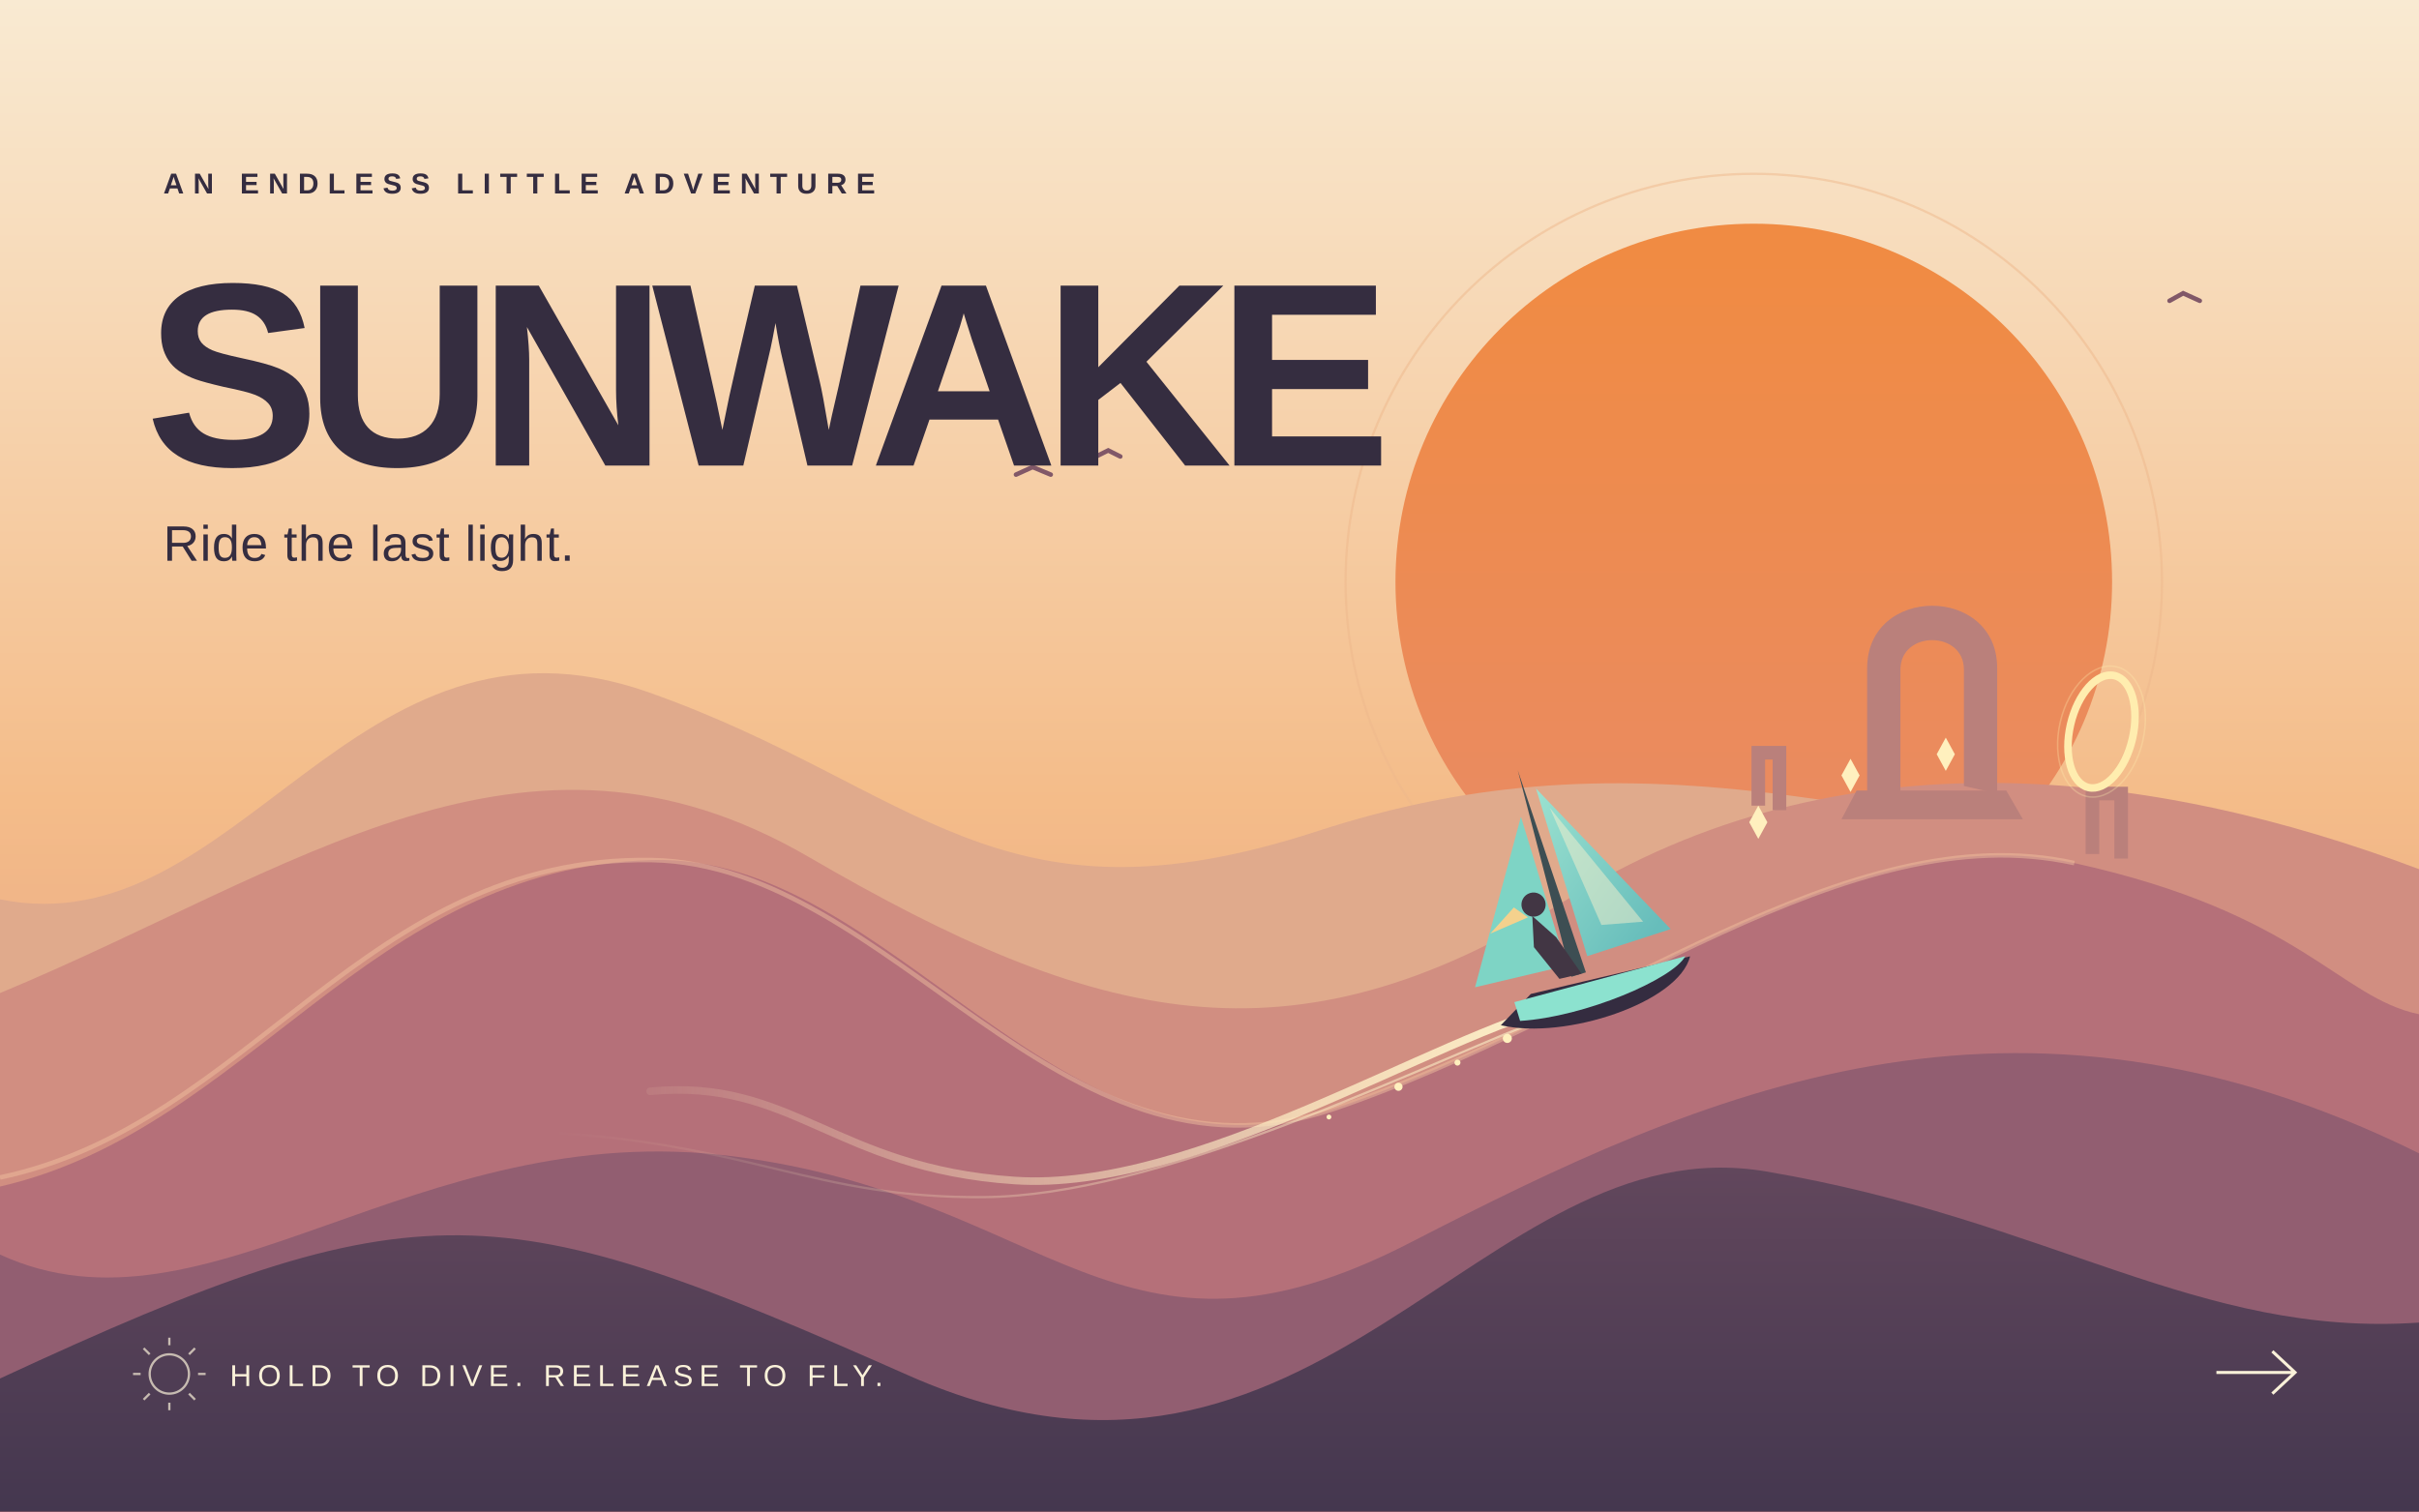
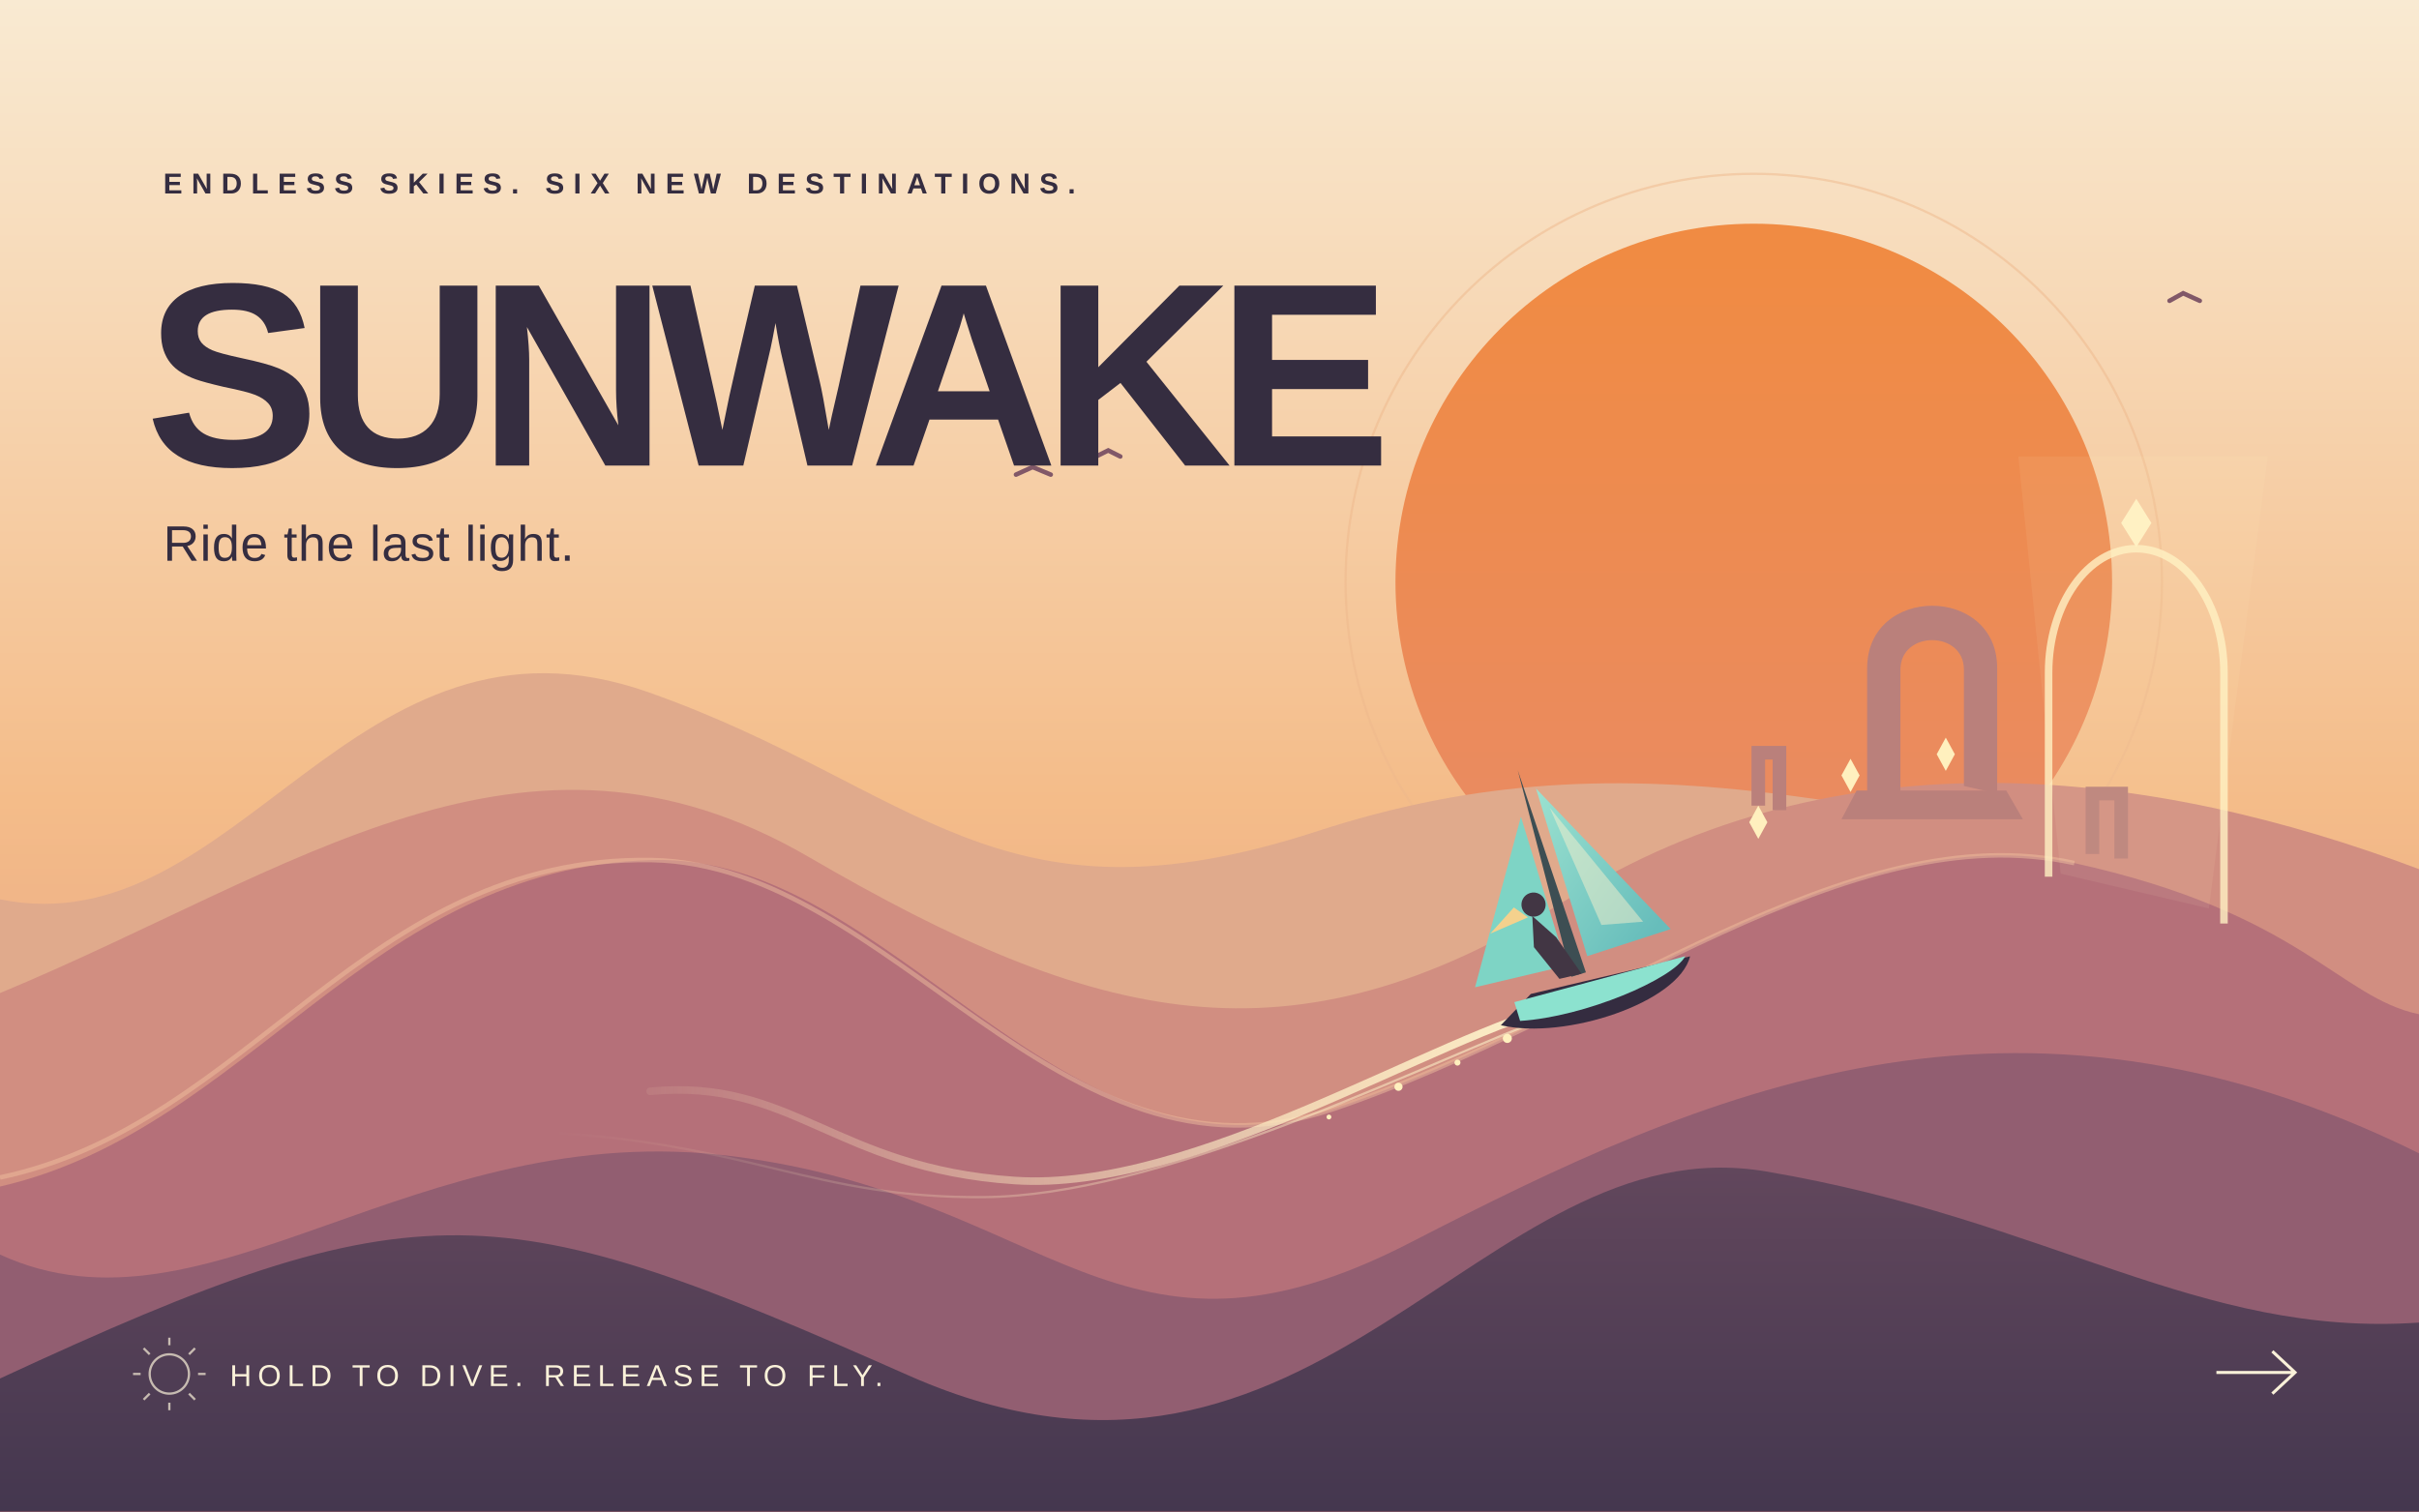
<svg xmlns="http://www.w3.org/2000/svg" width="1600" height="1000" viewBox="0 0 1600 1000" fill="none" role="img" aria-labelledby="title desc">
  <defs>
    <linearGradient id="sky" x1="800" y1="0" x2="800" y2="1000" gradientUnits="userSpaceOnUse">
      <stop stop-color="#f9ead2" />
      <stop offset=".53" stop-color="#f4bc89" />
      <stop offset="1" stop-color="#dc8d81" />
    </linearGradient>
    <linearGradient id="sun" x1="1150" y1="172" x2="1150" y2="645" gradientUnits="userSpaceOnUse">
      <stop stop-color="#f08b43" />
      <stop offset="1" stop-color="#e88b69" />
    </linearGradient>
    <linearGradient id="front" x1="800" y1="640" x2="800" y2="1000" gradientUnits="userSpaceOnUse">
      <stop stop-color="#735064" />
      <stop offset="1" stop-color="#44374f" />
    </linearGradient>
    <linearGradient id="sail" x1="974" y1="509" x2="1080" y2="647" gradientUnits="userSpaceOnUse">
      <stop stop-color="#b4f3da" />
      <stop offset="1" stop-color="#67bdbb" />
    </linearGradient>
    <linearGradient id="trail" x1="368" y1="712" x2="1060" y2="701" gradientUnits="userSpaceOnUse">
      <stop stop-color="#ffebbd" stop-opacity="0" />
      <stop offset="1" stop-color="#fff6cd" />
    </linearGradient>
  </defs>
  <path fill="url(#sky)" d="M0 0h1600v1000H0z" />
  <circle cx="1160" cy="385" r="270" stroke="#eeb98c" stroke-opacity=".5" stroke-width="1.5" />
  <circle cx="1160" cy="385" r="237" fill="url(#sun)" />
  <path d="M0 595C158 627 233 389 429 458c178 63 230 161 442 92s373-15 729 60v390H0Z" fill="#e0aa8c" />
  <path d="M0 657c195-81 346-200 535-90s318 143 500 29 390-87 565-21v425H0Z" fill="#d18e81" />
  <path d="M1235 541V442c0-55 86-55 86 0v83l-22-5v-77c0-26-42-26-42 0v94Z" fill="#ba807b" />
  <path d="M1218 542h120l-11-19h-99Z" fill="#ba807b" />
  <path d="M1384 565v-40h19v43m-240-35v-35h14v38" stroke="#ba807b" stroke-width="9" />
  <path d="M0 785c165-38 243-211 431-216 160-5 269 226 450 165s341-196 491-163 175 89 228 100v329H0Z" fill="#b57079" />
  <path d="M0 779c166-35 241-213 431-210 160 3 269 226 450 165s341-196 491-163" stroke="#efbf9e" stroke-opacity=".48" stroke-width="3" />
  <path d="M0 830C137 893 274 738 485 765s254 157 448 57 398-192 667-59v237H0Z" fill="#925e71" />
  <path d="M0 912c280-130 330-122 601-2s378-167 567-135 286 110 432 100v125H0Z" fill="url(#front)" />
  <path d="M430 722c94-9 122 51 241 59s278-96 365-117" stroke="url(#trail)" stroke-width="5" stroke-linecap="round" />
  <path d="M358 749c138 7 180 44 293 43s270-78 362-115" stroke="url(#trail)" stroke-width="1.5" stroke-linecap="round" opacity=".65" />
  <g transform="rotate(-17 1051 650)">
    <path d="m1012 646 108 7c-16 27-95 29-133 7Z" fill="#342c40" />
    <path d="m1000 648 117 4c-12 12-75 19-117 9Z" fill="#8ce2cf" />
    <path d="m1041 643 6-141 4 141" fill="#3d4e53" />
    <path d="m1055 517 58 115-58 1Z" fill="url(#sail)" />
    <path d="m1040 532-62 99 62 4Z" fill="#7ed4c5" />
    <path d="m1060 532 10 84 27 6Z" fill="#f7efcc" opacity=".5" />
    <path d="m1033 642-10-25 5-20 11 18 9 28" fill="#423644" />
    <circle cx="1031" cy="590" r="8" fill="#423644" />
    <path d="m1025 597-27 3 20-12" fill="#f4d18d" />
  </g>
  <g fill="#fff0be">
    <path d="m1163 533 6 11-6 11-6-11zm61-31 6 11-6 11-6-11zm63-14 6 11-6 11-6-11z" />
    <circle cx="997" cy="687" r="3" />
    <circle cx="964" cy="703" r="2" />
    <circle cx="925" cy="719" r="2.7" />
    <circle cx="879" cy="739" r="1.6" />
  </g>
-   <ellipse cx="1390" cy="484" rx="21" ry="38" transform="rotate(13 1390 484)" stroke="#ffedaf" stroke-width="5" />
-   <ellipse cx="1390" cy="484" rx="28" ry="44" transform="rotate(13 1390 484)" stroke="#ffedaf" stroke-opacity=".3" stroke-width="1" />
+   <path d="m1335 302 165 0-39 299-98-23Z" fill="#fff1c3" opacity=".08" />
+   <path d="M1355 580V445a58 82 0 0 1 116 0v166" stroke="#fff1c3" stroke-width="5" opacity=".8" />
+   <path d="m1413 330 10 16-10 16-10-16Z" fill="#fff1c3" />
  <path d="m672 314 11-5 12 5m30-12 8-4 8 4m694-103 9-5 11 5" stroke="#815868" stroke-width="3" stroke-linecap="round" />
  <g fill="#352d40" font-family="Arial, Helvetica, sans-serif">
-     <text x="108" y="128" font-size="19" font-weight="700" letter-spacing="6">AN ENDLESS LITTLE ADVENTURE</text>
+     <text x="108" y="128" font-size="19" font-weight="700" letter-spacing="6">ENDLESS SKIES. SIX NEW DESTINATIONS.</text>
    <text x="96" y="308" font-size="173" font-weight="900" letter-spacing="-10">SUNWAKE</text>
    <text x="108" y="371" font-size="33" letter-spacing=".5">Ride the last light.</text>
  </g>
  <g stroke="#faf1d9" stroke-width="1.5" opacity=".7">
    <circle cx="112" cy="909" r="13" />
    <path d="M112 890v-5m0 43v5m-19-24h-5m43 0h5m-37-13-4-4m30 30 4 4m-30-4-4 4m30-30 4-4" />
  </g>
  <text x="152" y="917" fill="#faf1d9" font-family="Arial, Helvetica, sans-serif" font-size="20" letter-spacing="4">HOLD TO DIVE. RELEASE TO FLY.</text>
  <path d="M1518 908h-52m37-14 15 14-15 14" stroke="#faf1d9" stroke-width="2" />
</svg>
